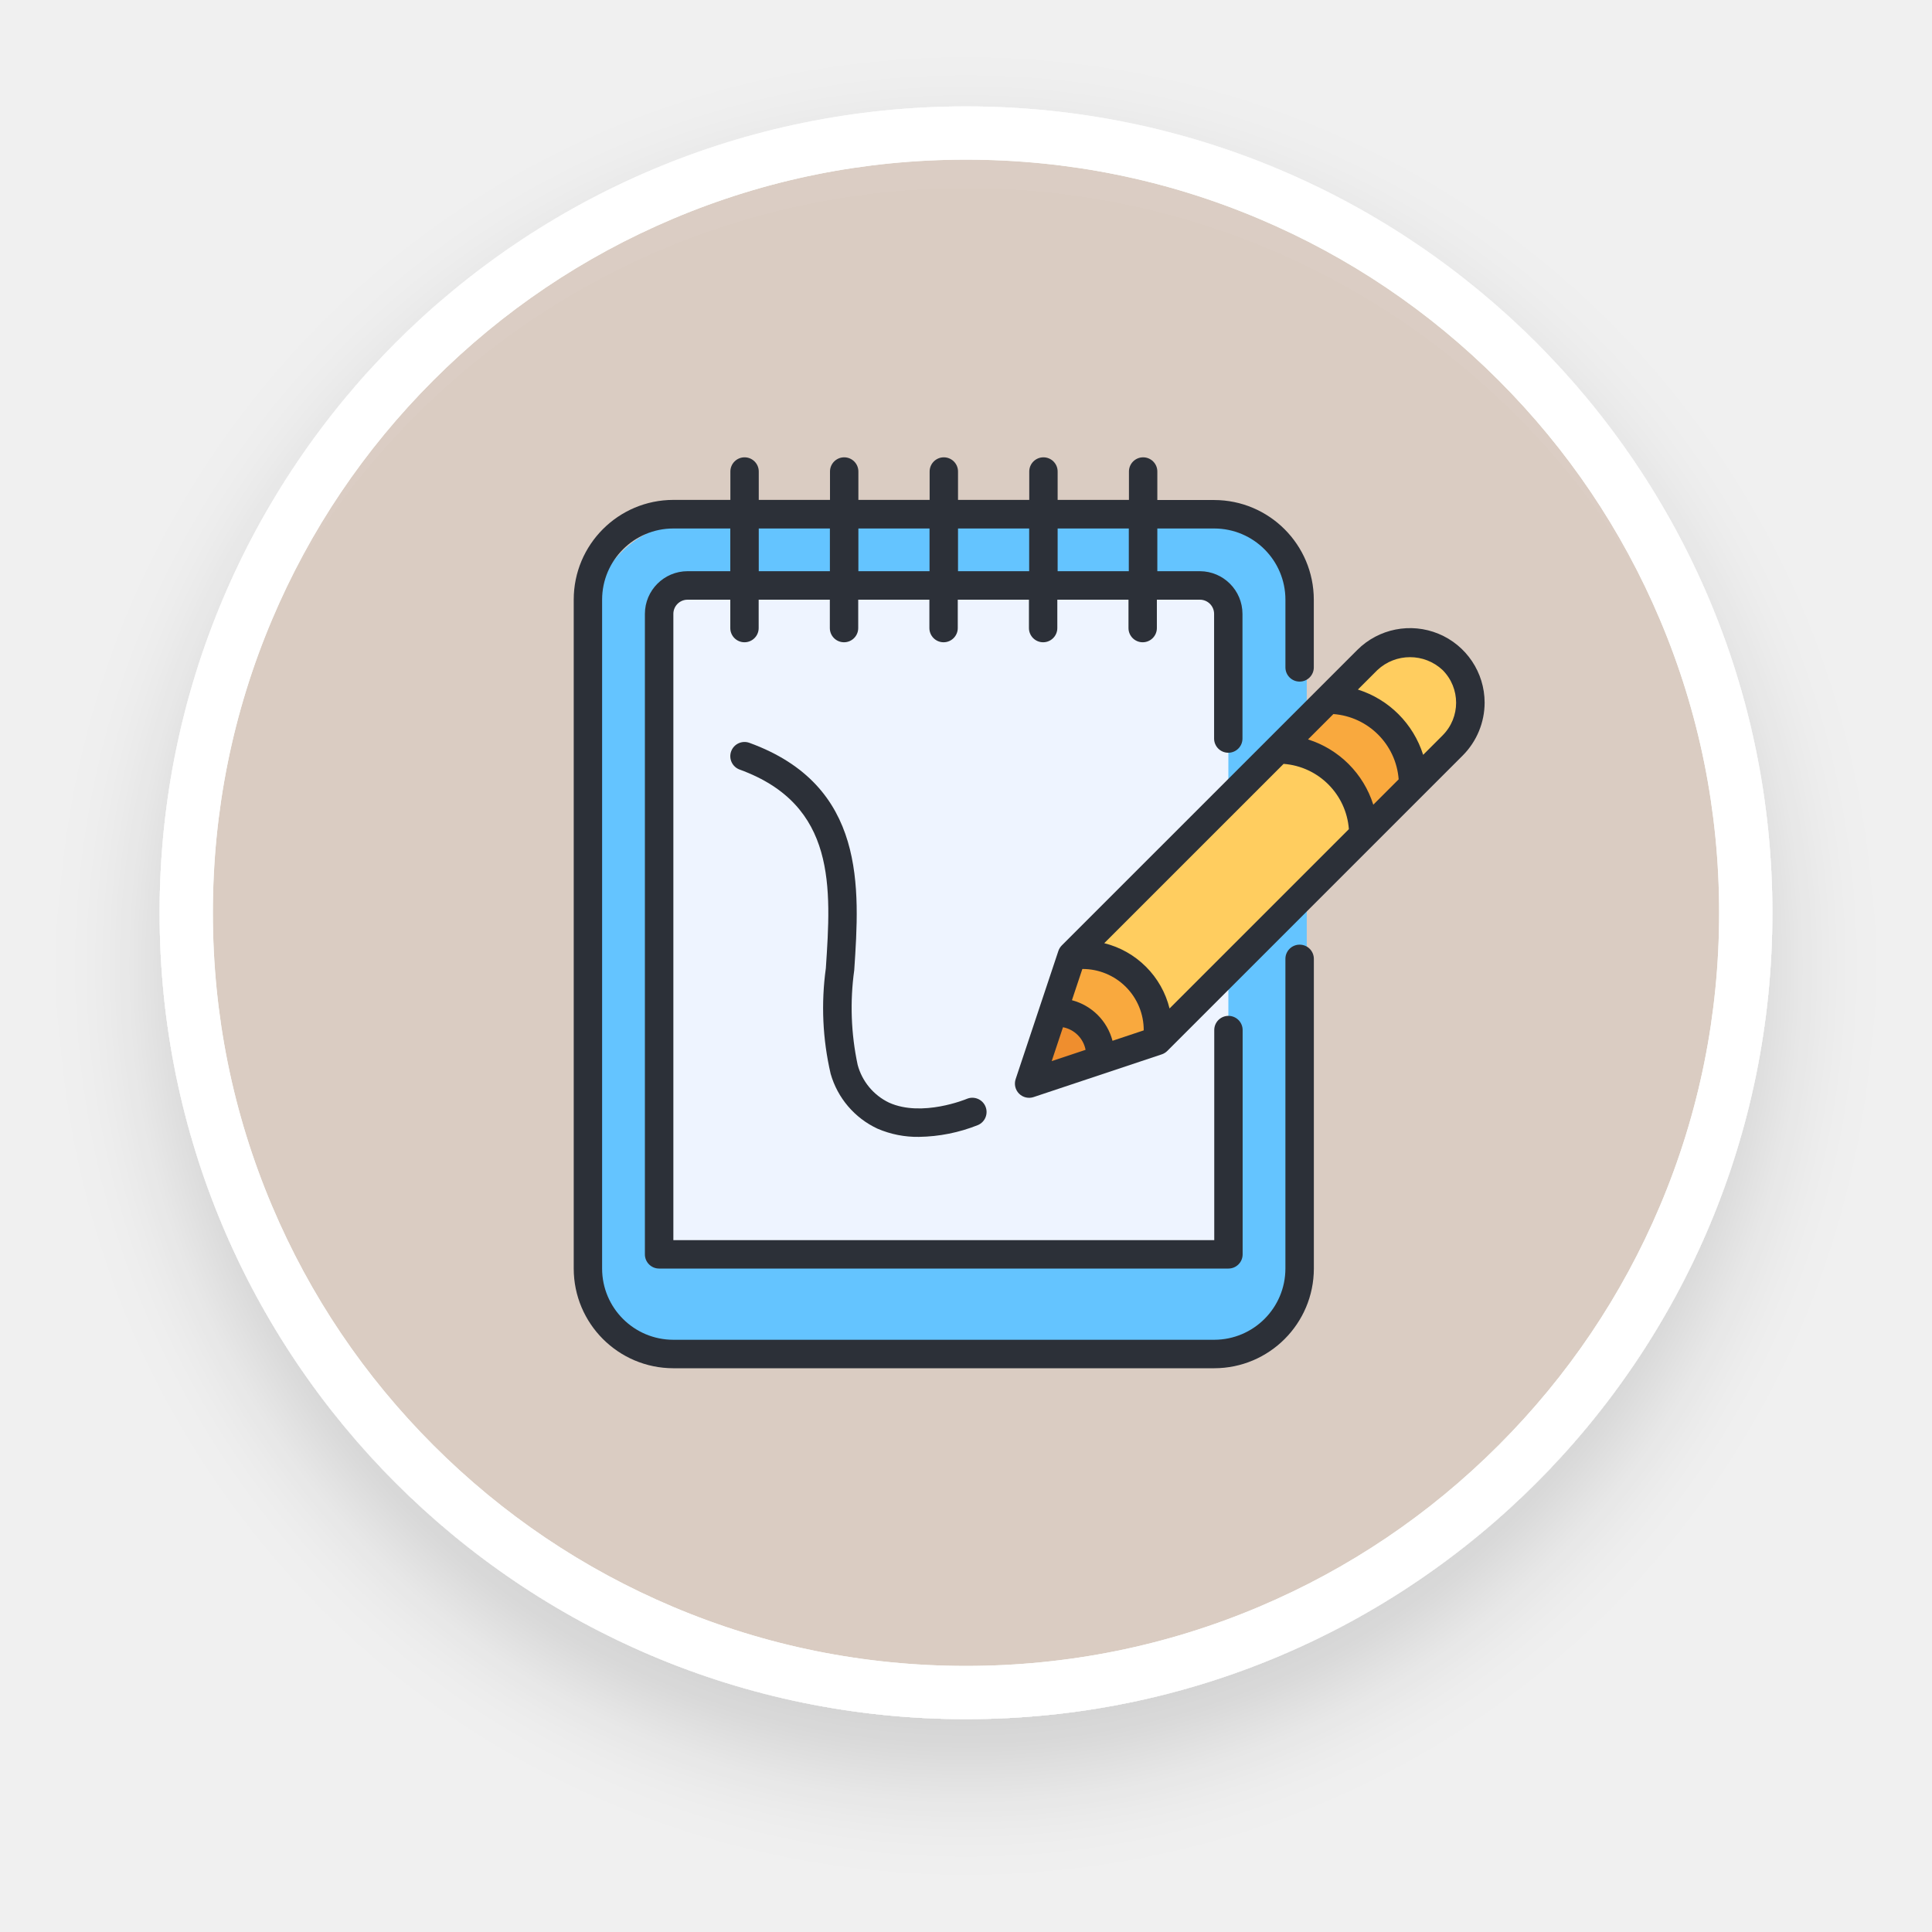
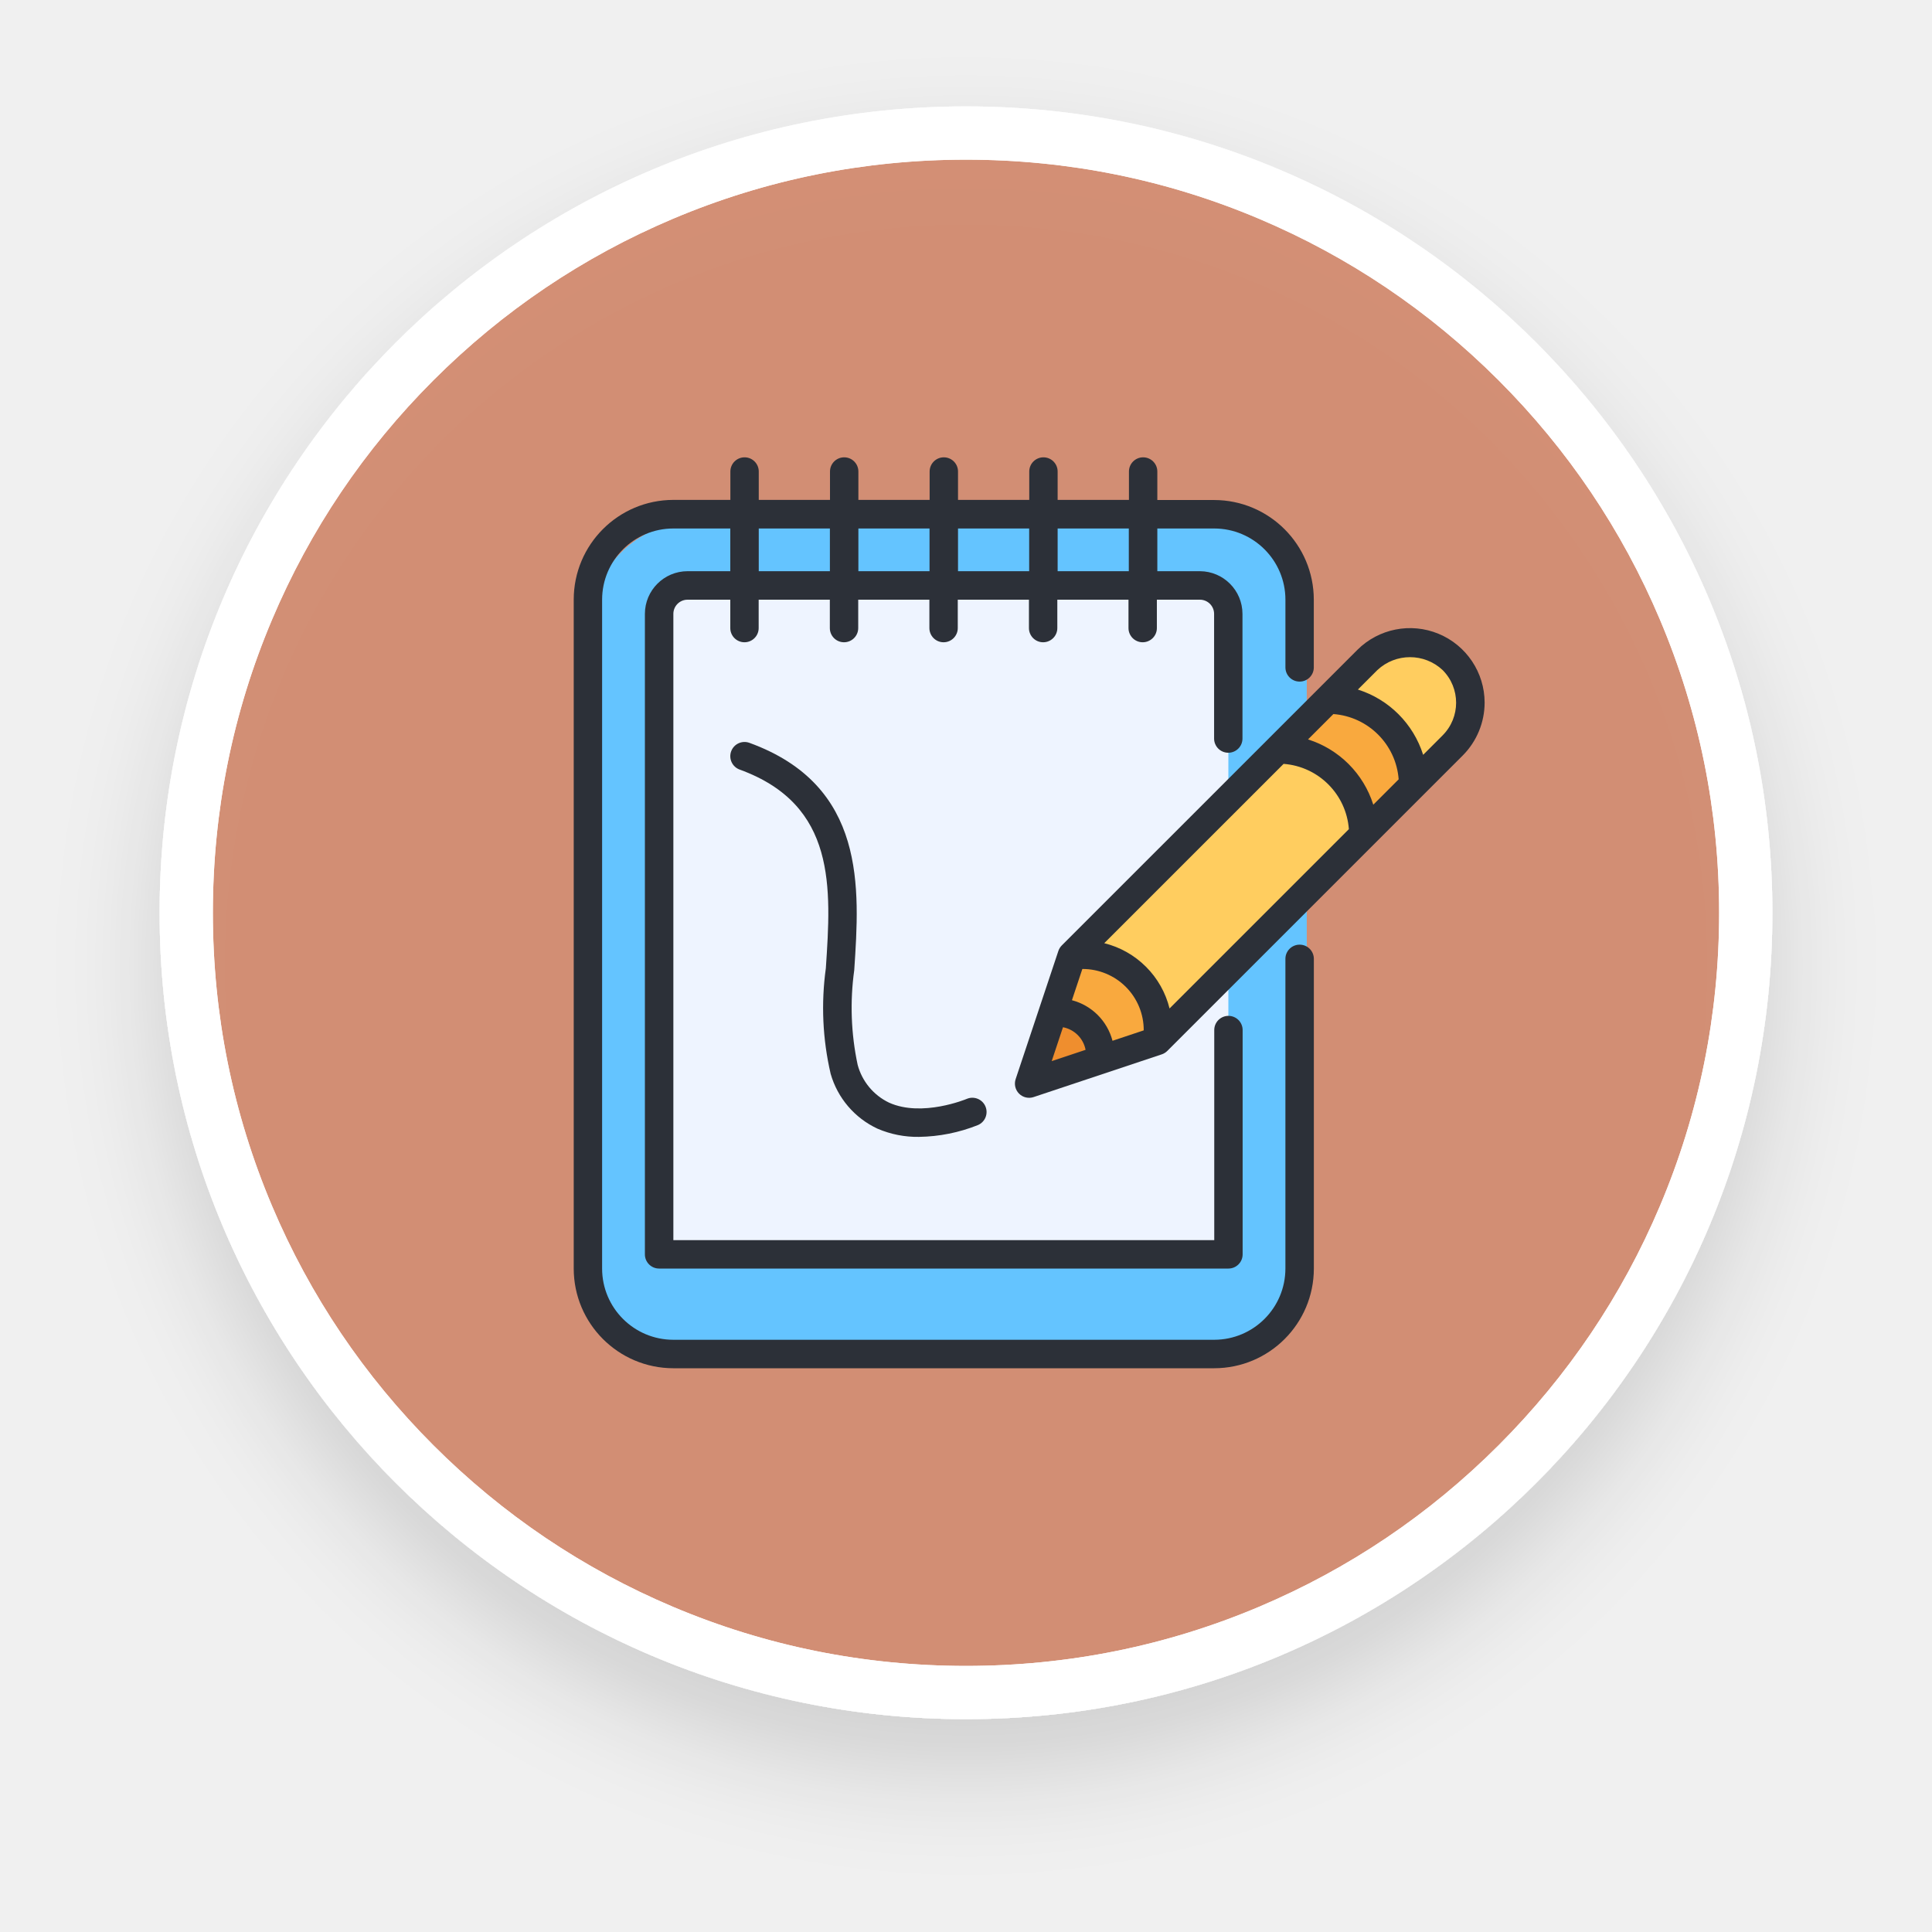
<svg xmlns="http://www.w3.org/2000/svg" width="108.914" height="108.914" viewBox="0 0 108.914 108.914">
  <defs>
    <filter id="Trazado_874925" x="0" y="0" width="108.914" height="108.914" filterUnits="userSpaceOnUse">
      <feOffset dy="3" input="SourceAlpha" />
      <feGaussianBlur stdDeviation="3" result="blur" />
      <feFlood flood-opacity="0.161" />
      <feComposite operator="in" in2="blur" />
      <feComposite in="SourceGraphic" />
    </filter>
  </defs>
  <g id="Grupo_1111540" data-name="Grupo 1111540" transform="translate(-799.5 -2534.157)">
    <g id="Grupo_1111316" data-name="Grupo 1111316" transform="translate(0 587.946)">
      <g id="Grupo_1109835" data-name="Grupo 1109835">
        <g id="Grupo_1107913" data-name="Grupo 1107913" transform="translate(808.5 1952.211)">
          <g transform="matrix(1, 0, 0, 1, -9, -6)" filter="url(#Trazado_874925)">
-             <g id="Trazado_874925-2" data-name="Trazado 874925" transform="translate(9 6)" fill="#d8cabd" opacity="0.859">
+             <g id="Trazado_874925-2" data-name="Trazado 874925" transform="translate(9 6)" fill="#d18265" opacity="0.859">
              <path d="M 45.457 89.414 C 39.522 89.414 33.766 88.252 28.347 85.96 C 23.113 83.746 18.412 80.577 14.375 76.539 C 10.337 72.502 7.168 67.801 4.954 62.567 C 2.662 57.149 1.5 51.392 1.5 45.457 C 1.5 39.522 2.662 33.766 4.954 28.347 C 7.168 23.113 10.337 18.412 14.375 14.375 C 18.412 10.337 23.113 7.168 28.347 4.954 C 33.766 2.662 39.522 1.5 45.457 1.5 C 51.392 1.5 57.148 2.662 62.566 4.954 C 67.8 7.168 72.502 10.337 76.539 14.375 C 80.576 18.412 83.746 23.113 85.96 28.347 C 88.252 33.766 89.414 39.522 89.414 45.457 C 89.414 51.392 88.252 57.149 85.96 62.567 C 83.746 67.801 80.576 72.502 76.539 76.539 C 72.502 80.577 67.8 83.746 62.566 85.96 C 57.148 88.252 51.392 89.414 45.457 89.414 Z" stroke="none" />
              <path d="M 45.457 3 C 39.724 3 34.164 4.122 28.932 6.335 C 23.876 8.473 19.335 11.535 15.435 15.435 C 11.535 19.335 8.473 23.876 6.335 28.932 C 4.122 34.164 3 39.724 3 45.457 C 3 51.19 4.122 56.75 6.335 61.982 C 8.473 67.038 11.535 71.579 15.435 75.479 C 19.335 79.379 23.876 82.441 28.932 84.579 C 34.164 86.792 39.724 87.914 45.457 87.914 C 51.19 87.914 56.75 86.792 61.982 84.579 C 67.037 82.441 71.578 79.379 75.478 75.479 C 79.378 71.579 82.44 67.038 84.578 61.982 C 86.791 56.75 87.914 51.19 87.914 45.457 C 87.914 39.724 86.791 34.164 84.578 28.932 C 82.44 23.876 79.378 19.335 75.478 15.435 C 71.578 11.535 67.037 8.473 61.982 6.335 C 56.75 4.122 51.19 3 45.457 3 M 45.457 0 C 70.562 0 90.914 20.352 90.914 45.457 L 90.914 45.457 C 90.914 70.562 70.562 90.914 45.457 90.914 C 20.352 90.914 0 70.562 0 45.457 L 0 45.457 C 0 20.352 20.352 0 45.457 0 Z" stroke="none" fill="#fff" />
            </g>
          </g>
          <g id="Trazado_874923" data-name="Trazado 874923" transform="translate(0 0)" fill="none">
            <path d="M45.457,0A45.457,45.457,0,0,1,90.914,45.457h0A45.457,45.457,0,0,1,0,45.457H0A45.457,45.457,0,0,1,45.457,0Z" stroke="none" />
            <path d="M 45.457 3 C 39.724 3 34.164 4.122 28.932 6.335 C 23.876 8.473 19.335 11.535 15.435 15.435 C 11.535 19.335 8.473 23.876 6.335 28.932 C 4.122 34.164 3 39.724 3 45.457 C 3 51.19 4.122 56.75 6.335 61.982 C 8.473 67.038 11.535 71.579 15.435 75.479 C 19.335 79.379 23.876 82.441 28.932 84.579 C 34.164 86.792 39.724 87.914 45.457 87.914 C 51.19 87.914 56.75 86.792 61.982 84.579 C 67.037 82.441 71.578 79.379 75.478 75.479 C 79.378 71.579 82.44 67.038 84.578 61.982 C 86.791 56.75 87.914 51.19 87.914 45.457 C 87.914 39.724 86.791 34.164 84.578 28.932 C 82.44 23.876 79.378 19.335 75.478 15.435 C 71.578 11.535 67.037 8.473 61.982 6.335 C 56.75 4.122 51.19 3 45.457 3 M 45.457 0 C 70.562 0 90.914 20.352 90.914 45.457 L 90.914 45.457 C 90.914 70.562 70.562 90.914 45.457 90.914 C 20.352 90.914 0 70.562 0 45.457 L 0 45.457 C 0 20.352 20.352 0 45.457 0 Z" stroke="none" fill="#fff" />
          </g>
        </g>
      </g>
    </g>
    <g id="libro-de-bocetos" transform="translate(831.843 2559.938)">
      <rect id="Rectángulo_405134" data-name="Rectángulo 405134" width="40.406" height="46.834" rx="6" transform="translate(0.918 3.599)" fill="#64c4ff" />
      <path id="Trazado_1034017" data-name="Trazado 1034017" d="M6,46.711V10.6A1.606,1.606,0,0,1,7.6,9H36.49a1.606,1.606,0,0,1,1.6,1.6V46.711Z" transform="translate(-1.186 -1.779)" fill="#eef4ff" />
      <path id="Trazado_1034018" data-name="Trazado 1034018" d="M34.407,30.652,51.064,14a3.4,3.4,0,0,1,4.814,4.814L39.222,35.466,32,37.873Z" transform="translate(-6.325 -2.569)" fill="#ffcd5f" />
      <path id="Trazado_1034019" data-name="Trazado 1034019" d="M34.408,34.989a4.369,4.369,0,0,1,.62-.045A4.258,4.258,0,0,1,39.222,39.8L32,42.21Z" transform="translate(-6.325 -6.906)" fill="#f9a93e" />
      <path id="Trazado_1034020" data-name="Trazado 1034020" d="M54.314,24.622A4.82,4.82,0,0,0,49.5,19.808L52.308,17a4.82,4.82,0,0,1,4.814,4.814Z" transform="translate(-9.783 -3.36)" fill="#f9a93e" />
      <path id="Trazado_1034021" data-name="Trazado 1034021" d="M33.337,39h.268a2.41,2.41,0,0,1,2.407,2.407v.268L32,43.011Z" transform="translate(-6.325 -7.708)" fill="#ef8e2e" />
      <g id="Grupo_1177650" data-name="Grupo 1177650">
        <path id="Trazado_1034022" data-name="Trazado 1034022" d="M40.92,27.473a.8.8,0,0,0-.8.8V45.735a4.017,4.017,0,0,1-4.012,4.012H5.617A4.017,4.017,0,0,1,1.6,45.735V8.024A4.017,4.017,0,0,1,5.617,4.012H8.826V6.419H6.419A2.41,2.41,0,0,0,4.012,8.826V44.932a.8.8,0,0,0,.8.8H36.909a.8.8,0,0,0,.8-.8V32.287a.8.8,0,1,0-1.6,0V44.13H5.617V8.826a.8.8,0,0,1,.8-.8H8.826v1.6a.8.8,0,1,0,1.6,0v-1.6h4.012v1.6a.8.8,0,1,0,1.6,0v-1.6h4.012v1.6a.8.8,0,1,0,1.6,0v-1.6h4.012v1.6a.8.8,0,0,0,1.6,0v-1.6h4.012v1.6a.8.8,0,0,0,1.6,0v-1.6H35.3a.8.8,0,0,1,.8.8v7.028a.8.8,0,0,0,1.6,0V8.826A2.41,2.41,0,0,0,35.3,6.419H32.9V4.012h3.209a4.017,4.017,0,0,1,4.012,4.012v3.819a.8.8,0,0,0,1.6,0V8.024a5.623,5.623,0,0,0-5.617-5.617H32.9V.8a.8.8,0,0,0-1.6,0v1.6H27.28V.8a.8.8,0,0,0-1.6,0v1.6H21.664V.8a.8.8,0,1,0-1.6,0v1.6H16.047V.8a.8.8,0,1,0-1.6,0v1.6H10.431V.8a.8.8,0,1,0-1.6,0v1.6H5.617A5.623,5.623,0,0,0,0,8.024V45.735a5.623,5.623,0,0,0,5.617,5.617h30.49a5.623,5.623,0,0,0,5.617-5.617V28.275A.8.8,0,0,0,40.92,27.473ZM31.292,4.012V6.419H27.28V4.012Zm-5.617,0V6.419H21.664V4.012Zm-5.617,0V6.419H16.047V4.012Zm-5.617,0V6.419H10.431V4.012Z" fill="#2c3038" />
        <path id="Trazado_1034023" data-name="Trazado 1034023" d="M57.478,16.2A4.206,4.206,0,0,0,50.3,13.23l-2.214,2.214h0l-2.808,2.808h0L33.642,29.887a.805.805,0,0,0-.194.313l-2.407,7.221a.8.8,0,0,0,1.015,1.015l7.221-2.407a.805.805,0,0,0,.313-.194L51.225,24.2h0l2.808-2.808h0l2.214-2.214A4.233,4.233,0,0,0,57.478,16.2ZM36.5,35.264a3.2,3.2,0,0,0-2.287-2.287l.587-1.761a3.445,3.445,0,0,1,3.46,3.461Zm1.886-4.173a5.027,5.027,0,0,0-2.351-1.329L46.145,19.653a3.993,3.993,0,0,1,3.68,3.68L39.716,33.442A5.022,5.022,0,0,0,38.387,31.091Zm9.136-12.816,1.43-1.43a3.993,3.993,0,0,1,3.68,3.68l-1.43,1.43A5.641,5.641,0,0,0,47.523,18.275ZM33.708,34.5a1.605,1.605,0,0,1,1.274,1.274l-1.91.637ZM55.113,18.044l-1.1,1.1a5.641,5.641,0,0,0-3.68-3.68l1.1-1.1a2.689,2.689,0,0,1,3.676,0,2.607,2.607,0,0,1,0,3.683Z" transform="translate(-6.127 -2.372)" fill="#2c3038" />
        <path id="Trazado_1034024" data-name="Trazado 1034024" d="M16.658,38.708A4.894,4.894,0,0,0,19.3,41.8a5.686,5.686,0,0,0,2.336.462,9.315,9.315,0,0,0,3.325-.666.8.8,0,0,0-.631-1.475c-.025.01-2.522,1.049-4.378.212A3.315,3.315,0,0,1,18.18,38.2a15.427,15.427,0,0,1-.192-5.34c.309-4.638.694-10.41-5.911-12.812a.8.8,0,1,0-.548,1.508c5.472,1.99,5.16,6.67,4.858,11.2A16.361,16.361,0,0,0,16.658,38.708Z" transform="translate(-2.174 -3.953)" fill="#2c3038" />
      </g>
    </g>
  </g>
</svg>
